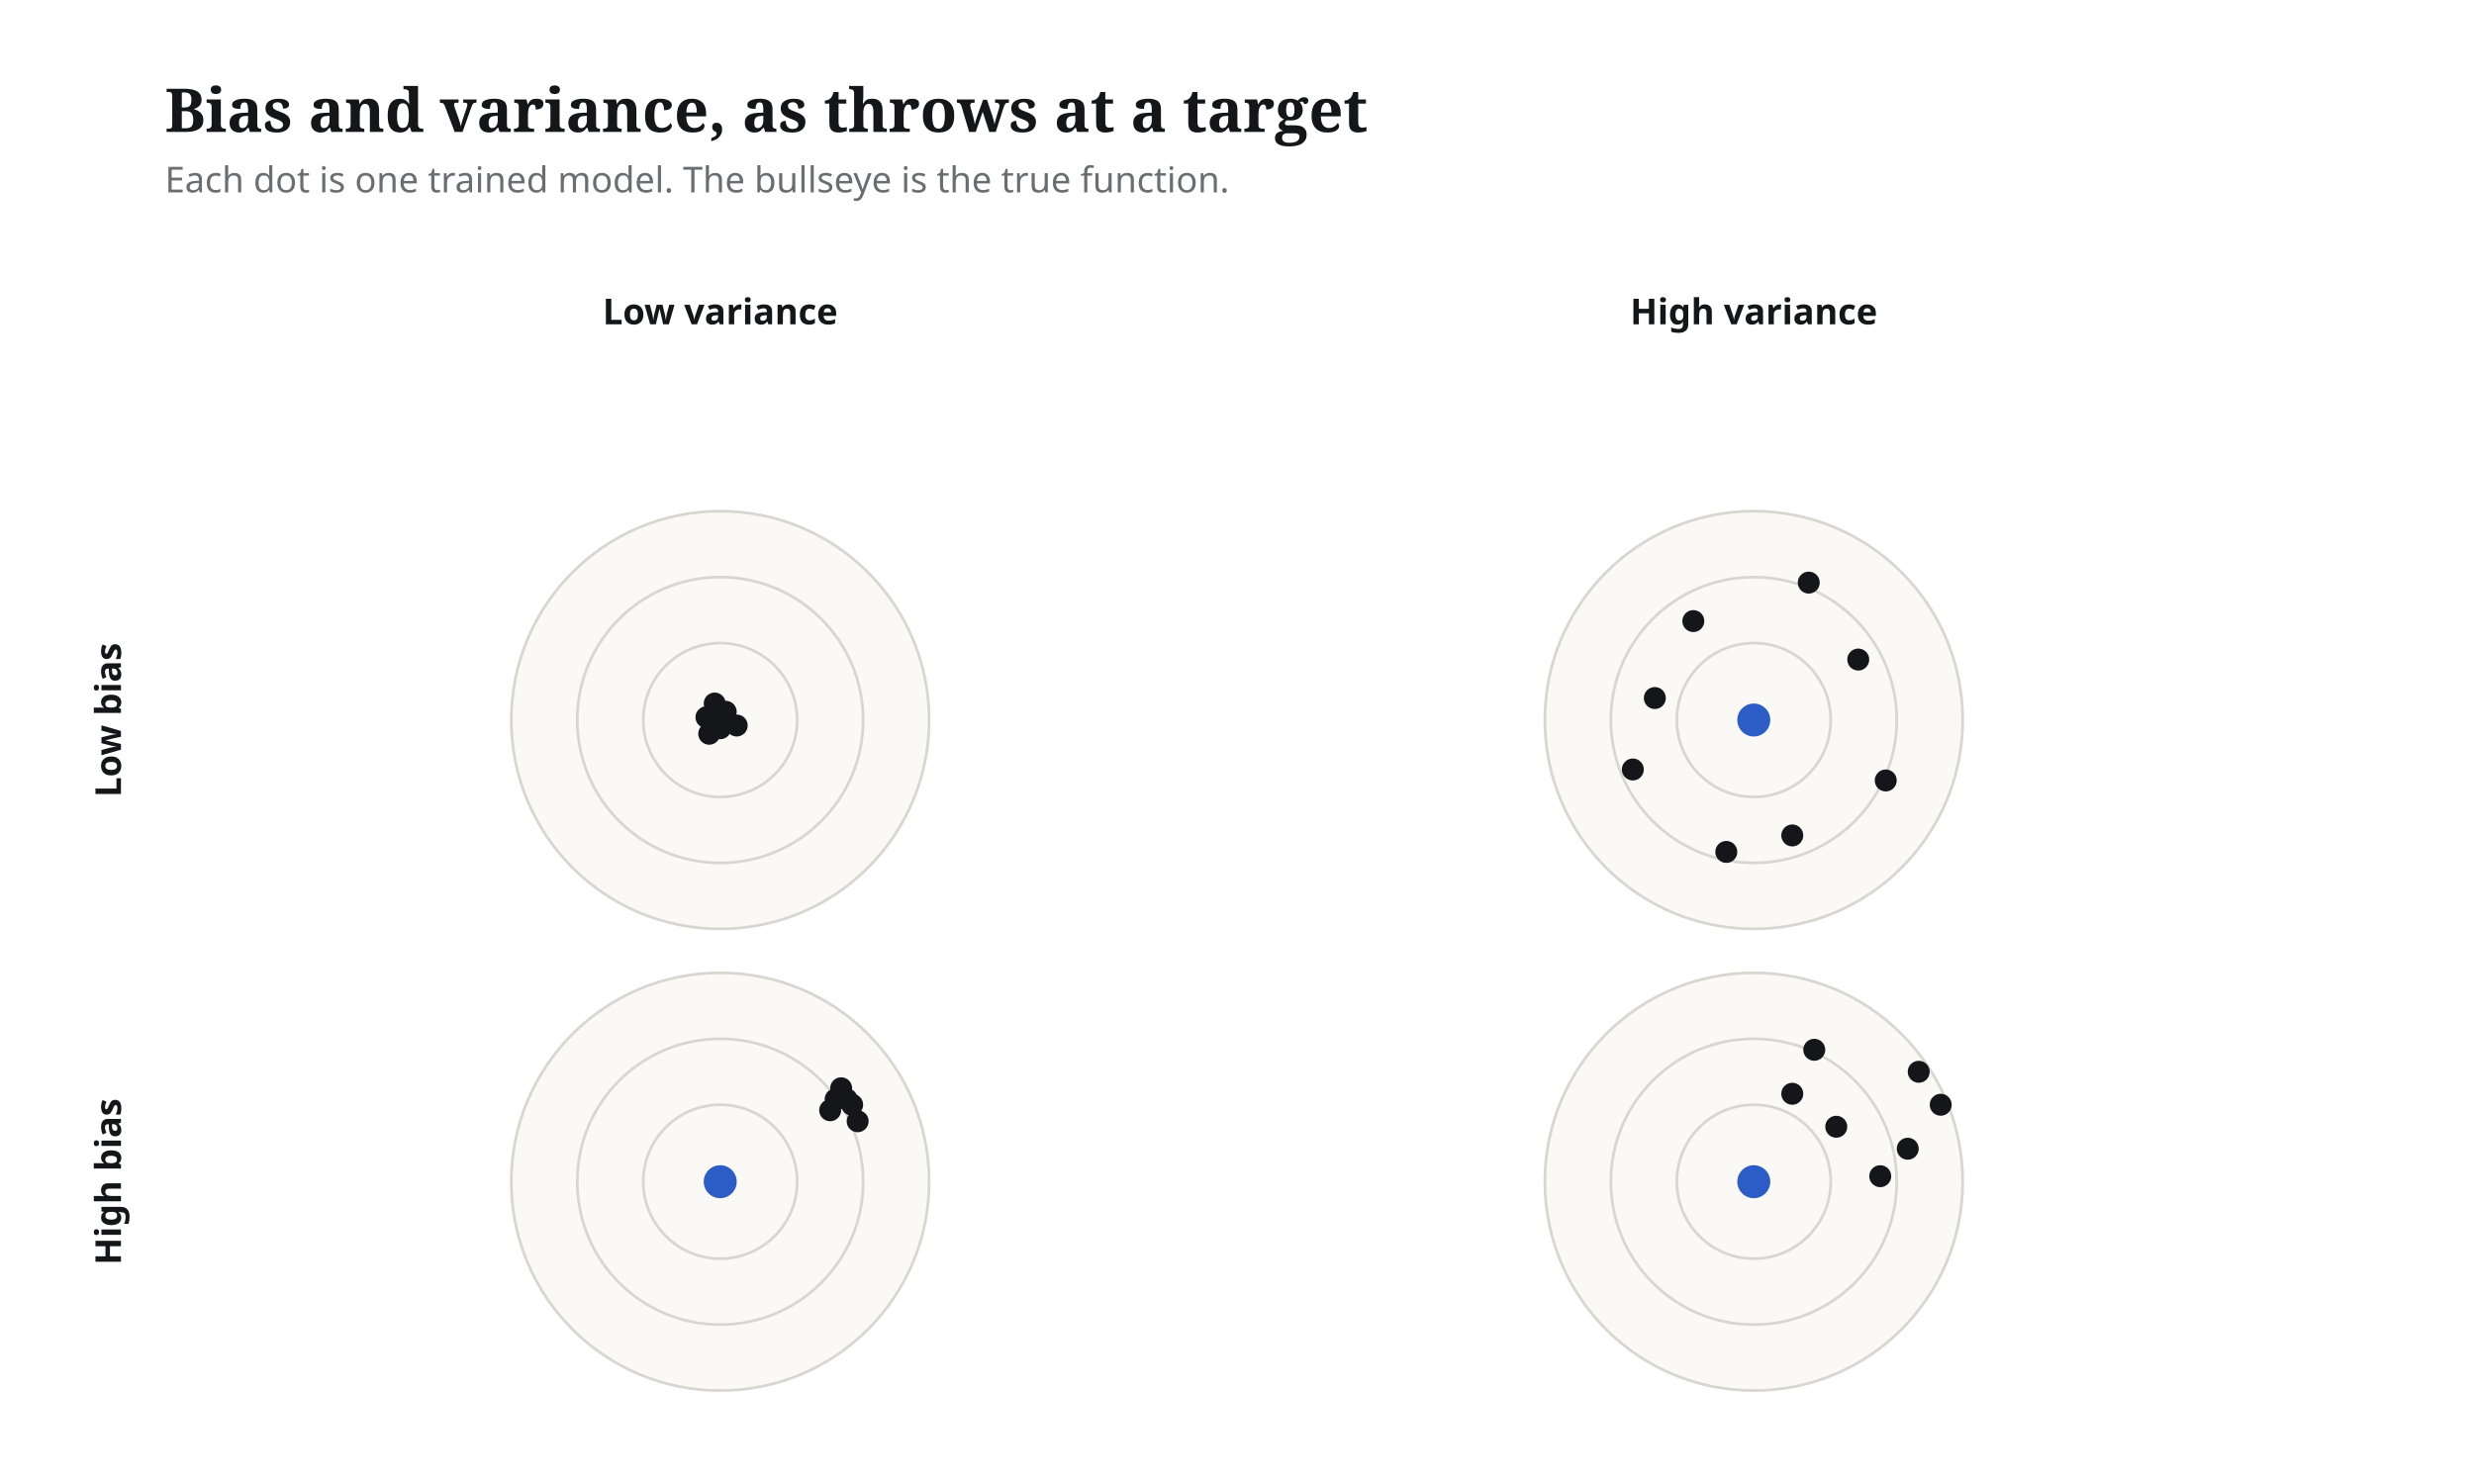
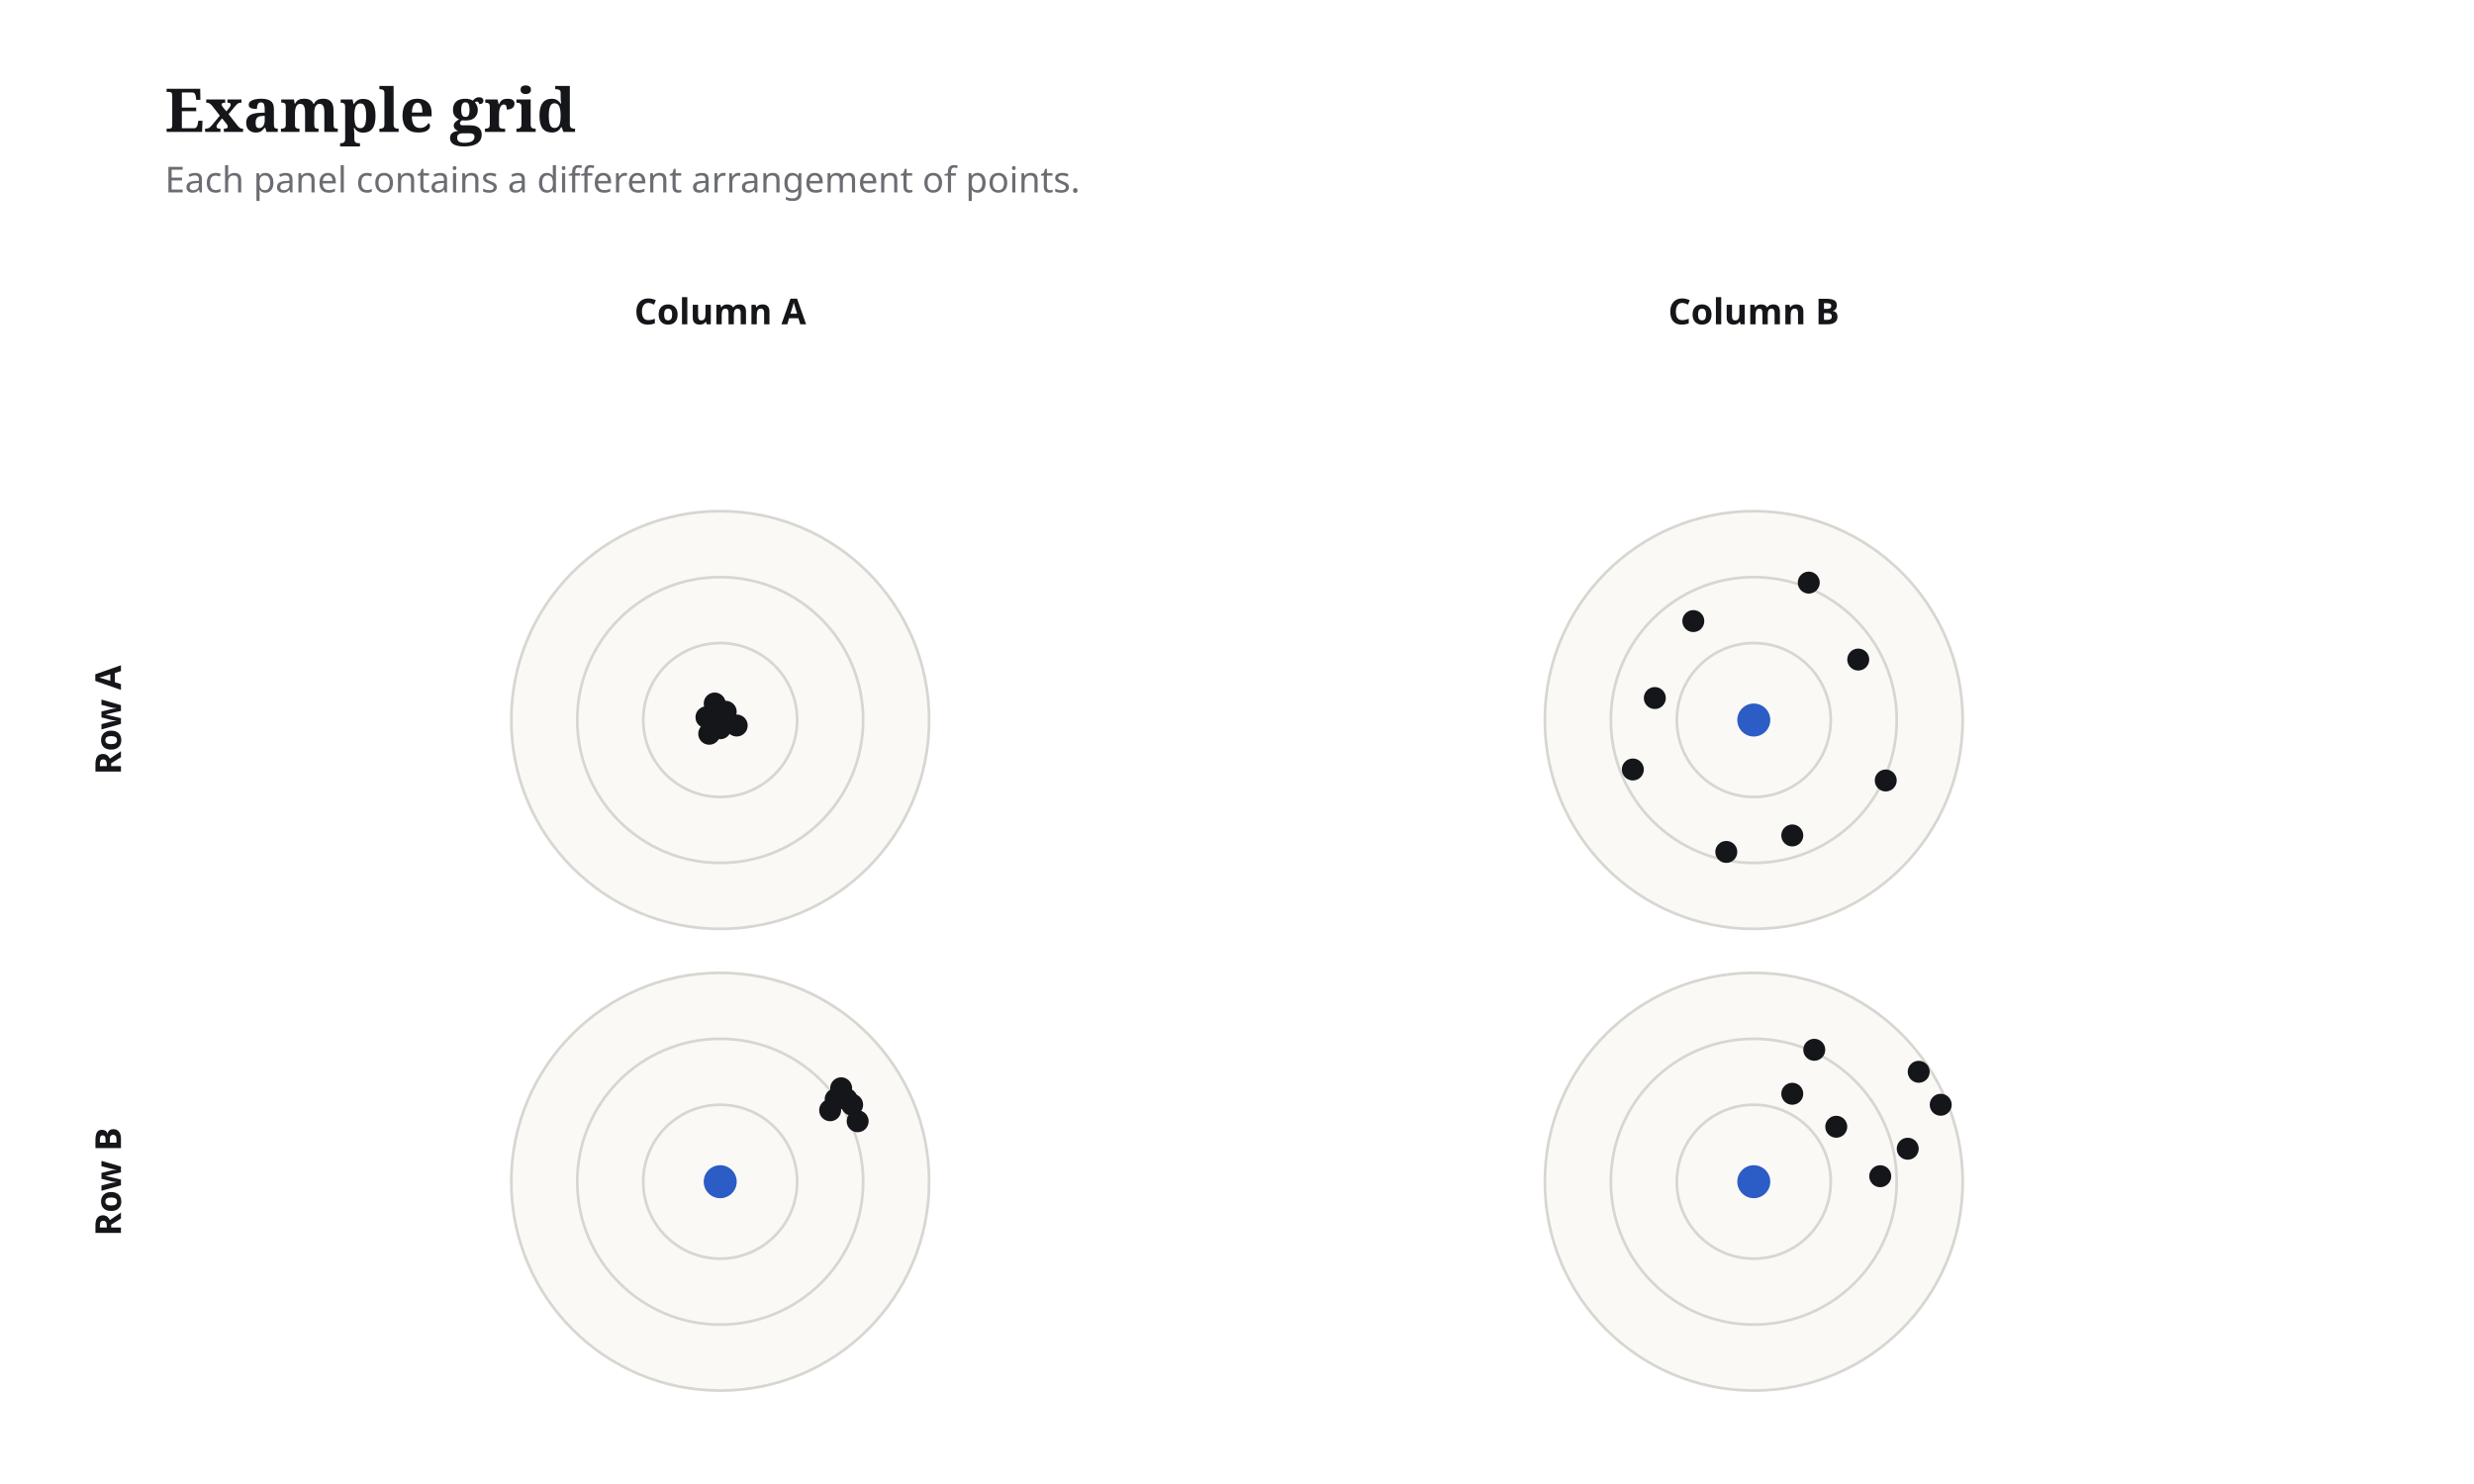
- <svg xmlns="http://www.w3.org/2000/svg" viewBox="0 0 900 540" role="img" aria-label="A 2x2 dartboard grid showing low and high bias crossed with low and high variance.">
+ <svg xmlns="http://www.w3.org/2000/svg" viewBox="0 0 900 540" role="img" aria-label="A two-by-two grid showing four dot arrangements.">
  <rect width="900" height="540" fill="#ffffff" />
-   <text x="60" y="48" font-family="ui-serif, Georgia, serif" font-size="22" font-weight="600" fill="#15161a">Bias and variance, as throws at a target</text>
-   <text x="60" y="70" font-family="ui-sans-serif, system-ui" font-size="13" fill="#6b6d72">Each dot is one trained model. The bullseye is the true function.</text>
-   <text x="262" y="118" text-anchor="middle" font-family="ui-sans-serif, system-ui" font-size="13" fill="#15161a" font-weight="600">Low variance</text>
-   <text x="638" y="118" text-anchor="middle" font-family="ui-sans-serif, system-ui" font-size="13" fill="#15161a" font-weight="600">High variance</text>
-   <text x="44" y="262" text-anchor="middle" font-family="ui-sans-serif, system-ui" font-size="13" fill="#15161a" font-weight="600" transform="rotate(-90 44 262)">Low bias</text>
-   <text x="44" y="430" text-anchor="middle" font-family="ui-sans-serif, system-ui" font-size="13" fill="#15161a" font-weight="600" transform="rotate(-90 44 430)">High bias</text>
+   <text x="60" y="48" font-family="ui-serif, Georgia, serif" font-size="22" font-weight="600" fill="#15161a">Example grid</text>
+   <text x="60" y="70" font-family="ui-sans-serif, system-ui" font-size="13" fill="#6b6d72">Each panel contains a different arrangement of points.</text>
+   <text x="262" y="118" text-anchor="middle" font-family="ui-sans-serif, system-ui" font-size="13" fill="#15161a" font-weight="600">Column A</text>
+   <text x="638" y="118" text-anchor="middle" font-family="ui-sans-serif, system-ui" font-size="13" fill="#15161a" font-weight="600">Column B</text>
+   <text x="44" y="262" text-anchor="middle" font-family="ui-sans-serif, system-ui" font-size="13" fill="#15161a" font-weight="600" transform="rotate(-90 44 262)">Row A</text>
+   <text x="44" y="430" text-anchor="middle" font-family="ui-sans-serif, system-ui" font-size="13" fill="#15161a" font-weight="600" transform="rotate(-90 44 430)">Row B</text>
  <defs>
    <g id="target">
      <circle cx="0" cy="0" r="76" fill="#faf9f6" stroke="#d8d6d0" stroke-width="1" />
      <circle cx="0" cy="0" r="52" fill="none" stroke="#d8d6d0" stroke-width="1" />
      <circle cx="0" cy="0" r="28" fill="none" stroke="#d8d6d0" stroke-width="1" />
      <circle cx="0" cy="0" r="6" fill="#2c5cc5" />
    </g>
  </defs>
  <g transform="translate(262 262)">
    <use href="#target" />
    <g fill="#15161a">
      <circle cx="2" cy="-3" r="4" />
      <circle cx="-4" cy="5" r="4" />
      <circle cx="6" cy="2" r="4" />
      <circle cx="-2" cy="-6" r="4" />
      <circle cx="0" cy="3" r="4" />
      <circle cx="-5" cy="-1" r="4" />
    </g>
  </g>
  <g transform="translate(638 262)">
    <use href="#target" />
    <g fill="#15161a">
      <circle cx="38" cy="-22" r="4" />
      <circle cx="-44" cy="18" r="4" />
      <circle cx="14" cy="42" r="4" />
      <circle cx="-22" cy="-36" r="4" />
      <circle cx="48" cy="22" r="4" />
      <circle cx="-36" cy="-8" r="4" />
      <circle cx="20" cy="-50" r="4" />
      <circle cx="-10" cy="48" r="4" />
    </g>
  </g>
  <g transform="translate(262 430)">
    <use href="#target" />
    <g fill="#15161a">
      <circle cx="46" cy="-30" r="4" />
      <circle cx="40" cy="-26" r="4" />
      <circle cx="50" cy="-22" r="4" />
      <circle cx="44" cy="-34" r="4" />
      <circle cx="48" cy="-28" r="4" />
      <circle cx="42" cy="-30" r="4" />
    </g>
  </g>
  <g transform="translate(638 430)">
    <use href="#target" />
    <g fill="#15161a">
      <circle cx="56" cy="-12" r="4" />
      <circle cx="22" cy="-48" r="4" />
      <circle cx="60" cy="-40" r="4" />
      <circle cx="30" cy="-20" r="4" />
      <circle cx="46" cy="-2" r="4" />
      <circle cx="68" cy="-28" r="4" />
      <circle cx="14" cy="-32" r="4" />
    </g>
  </g>
</svg>
